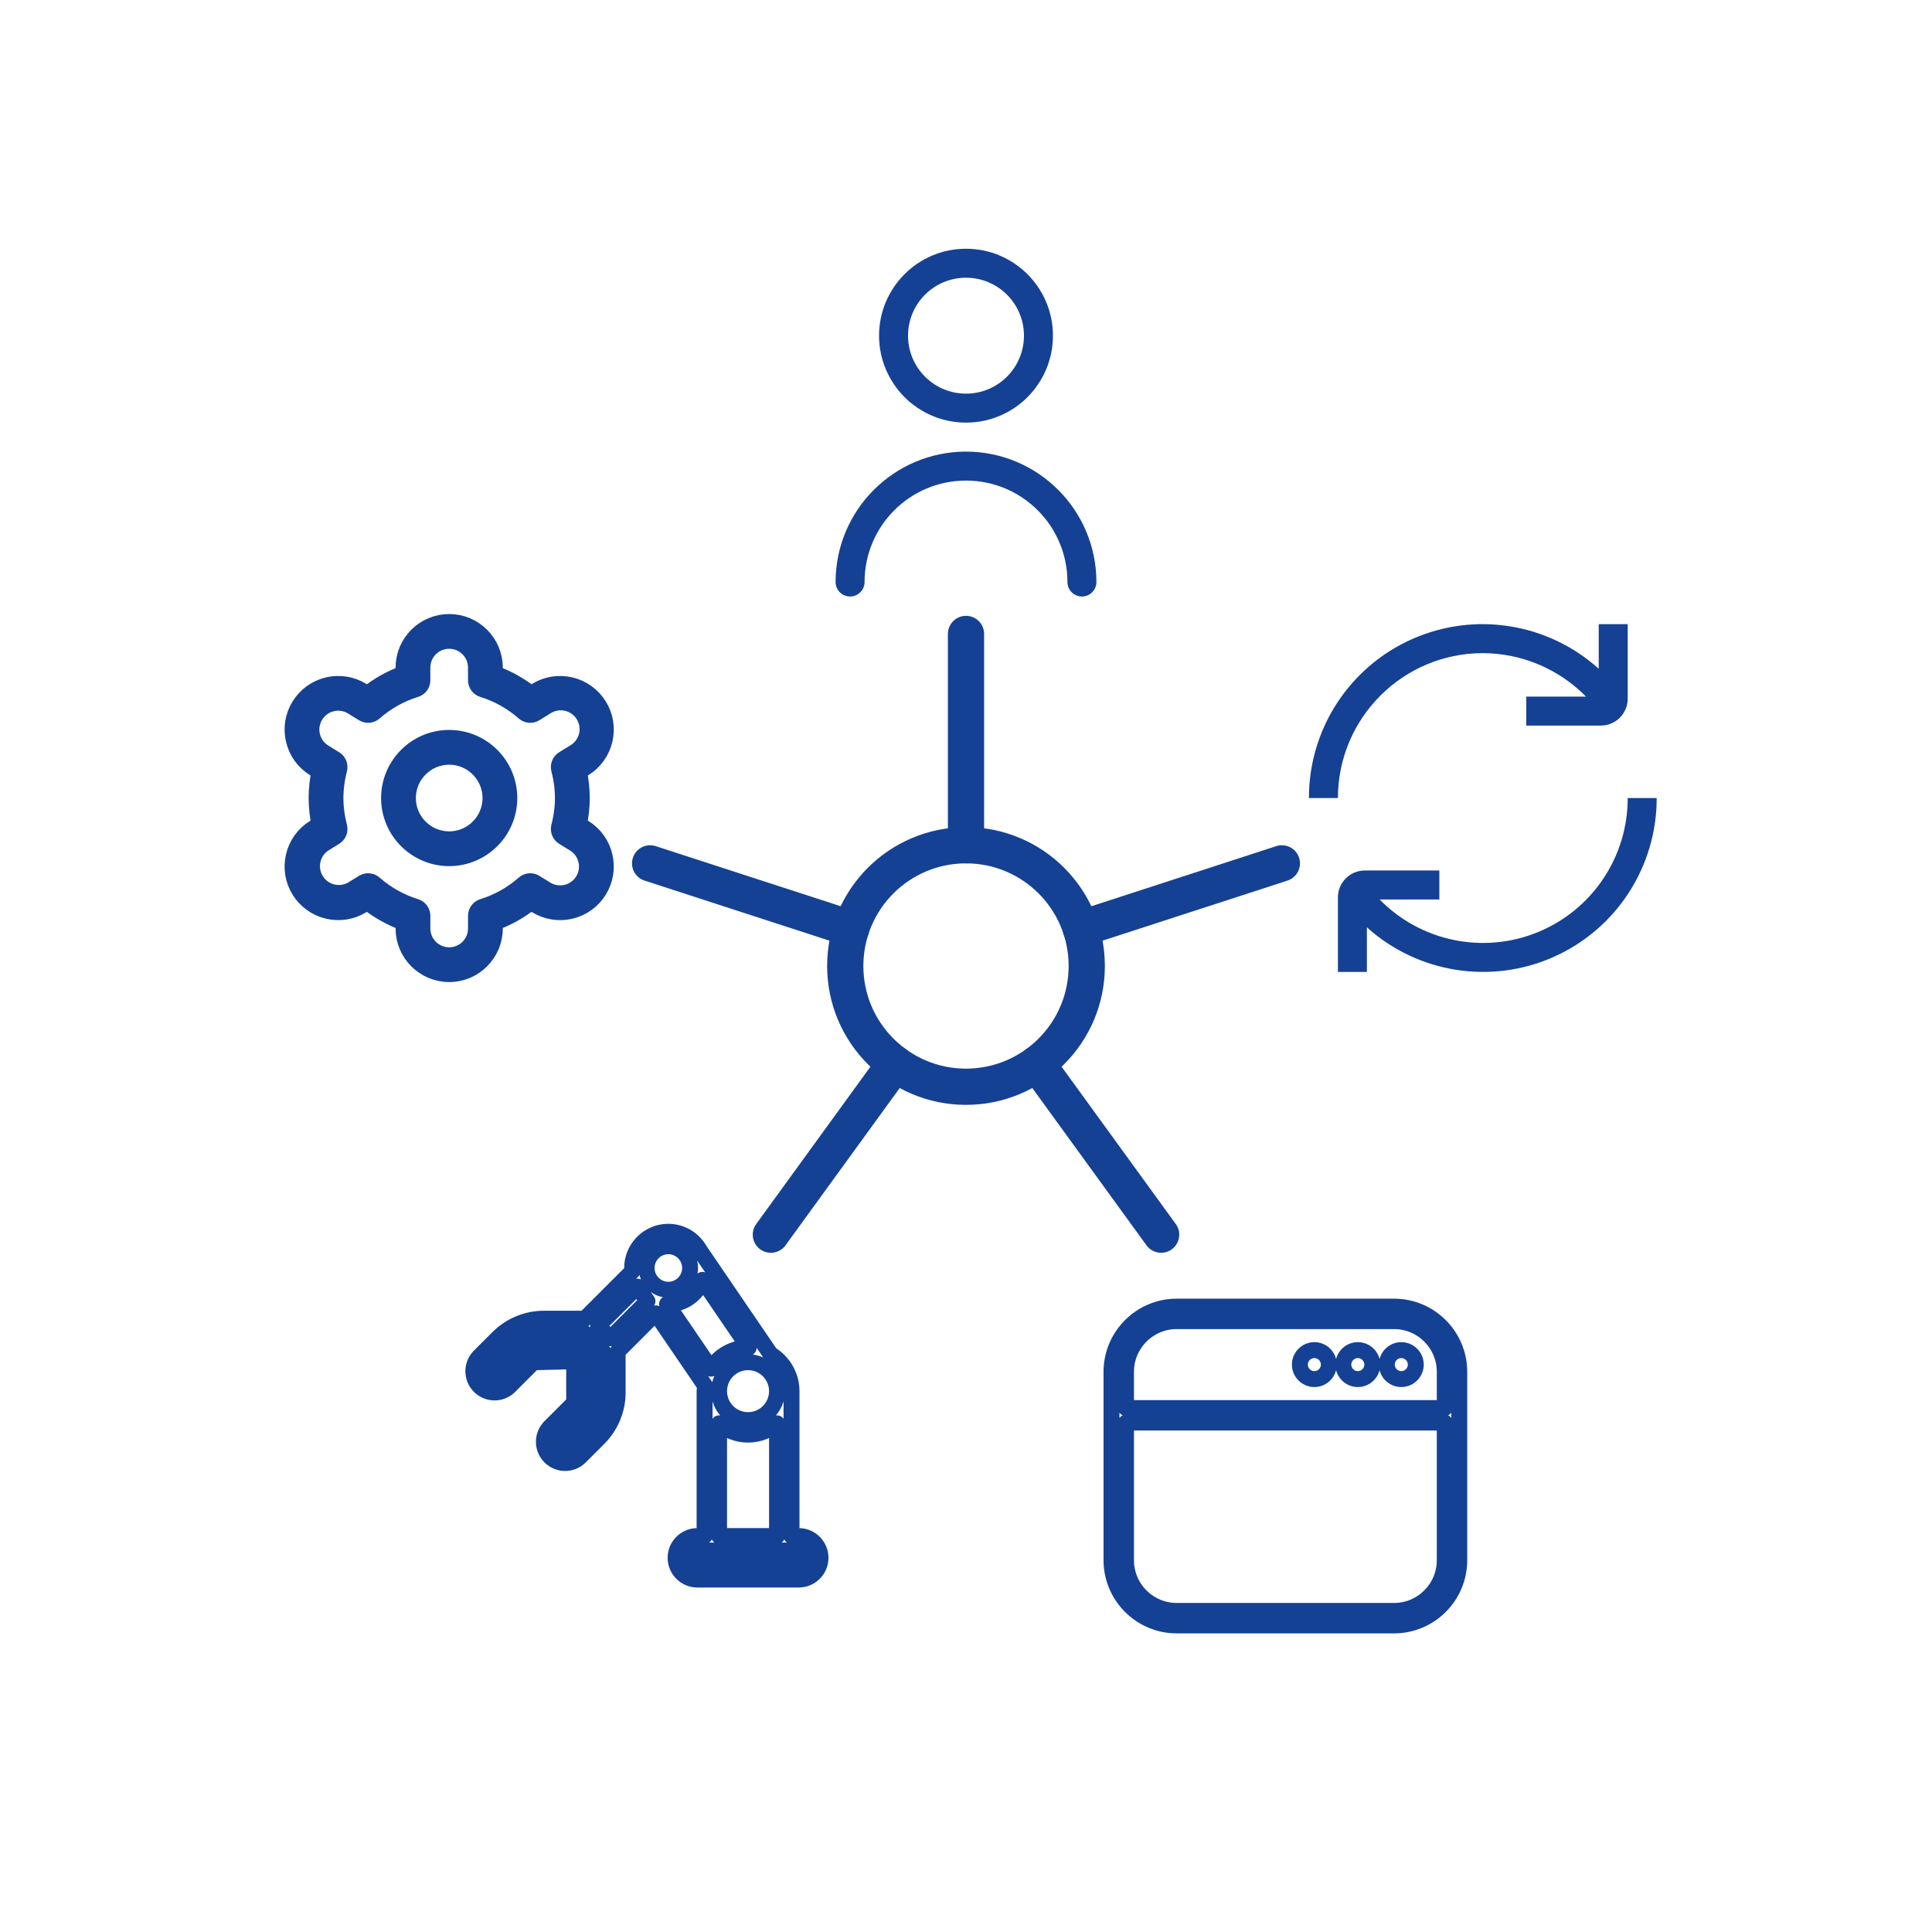
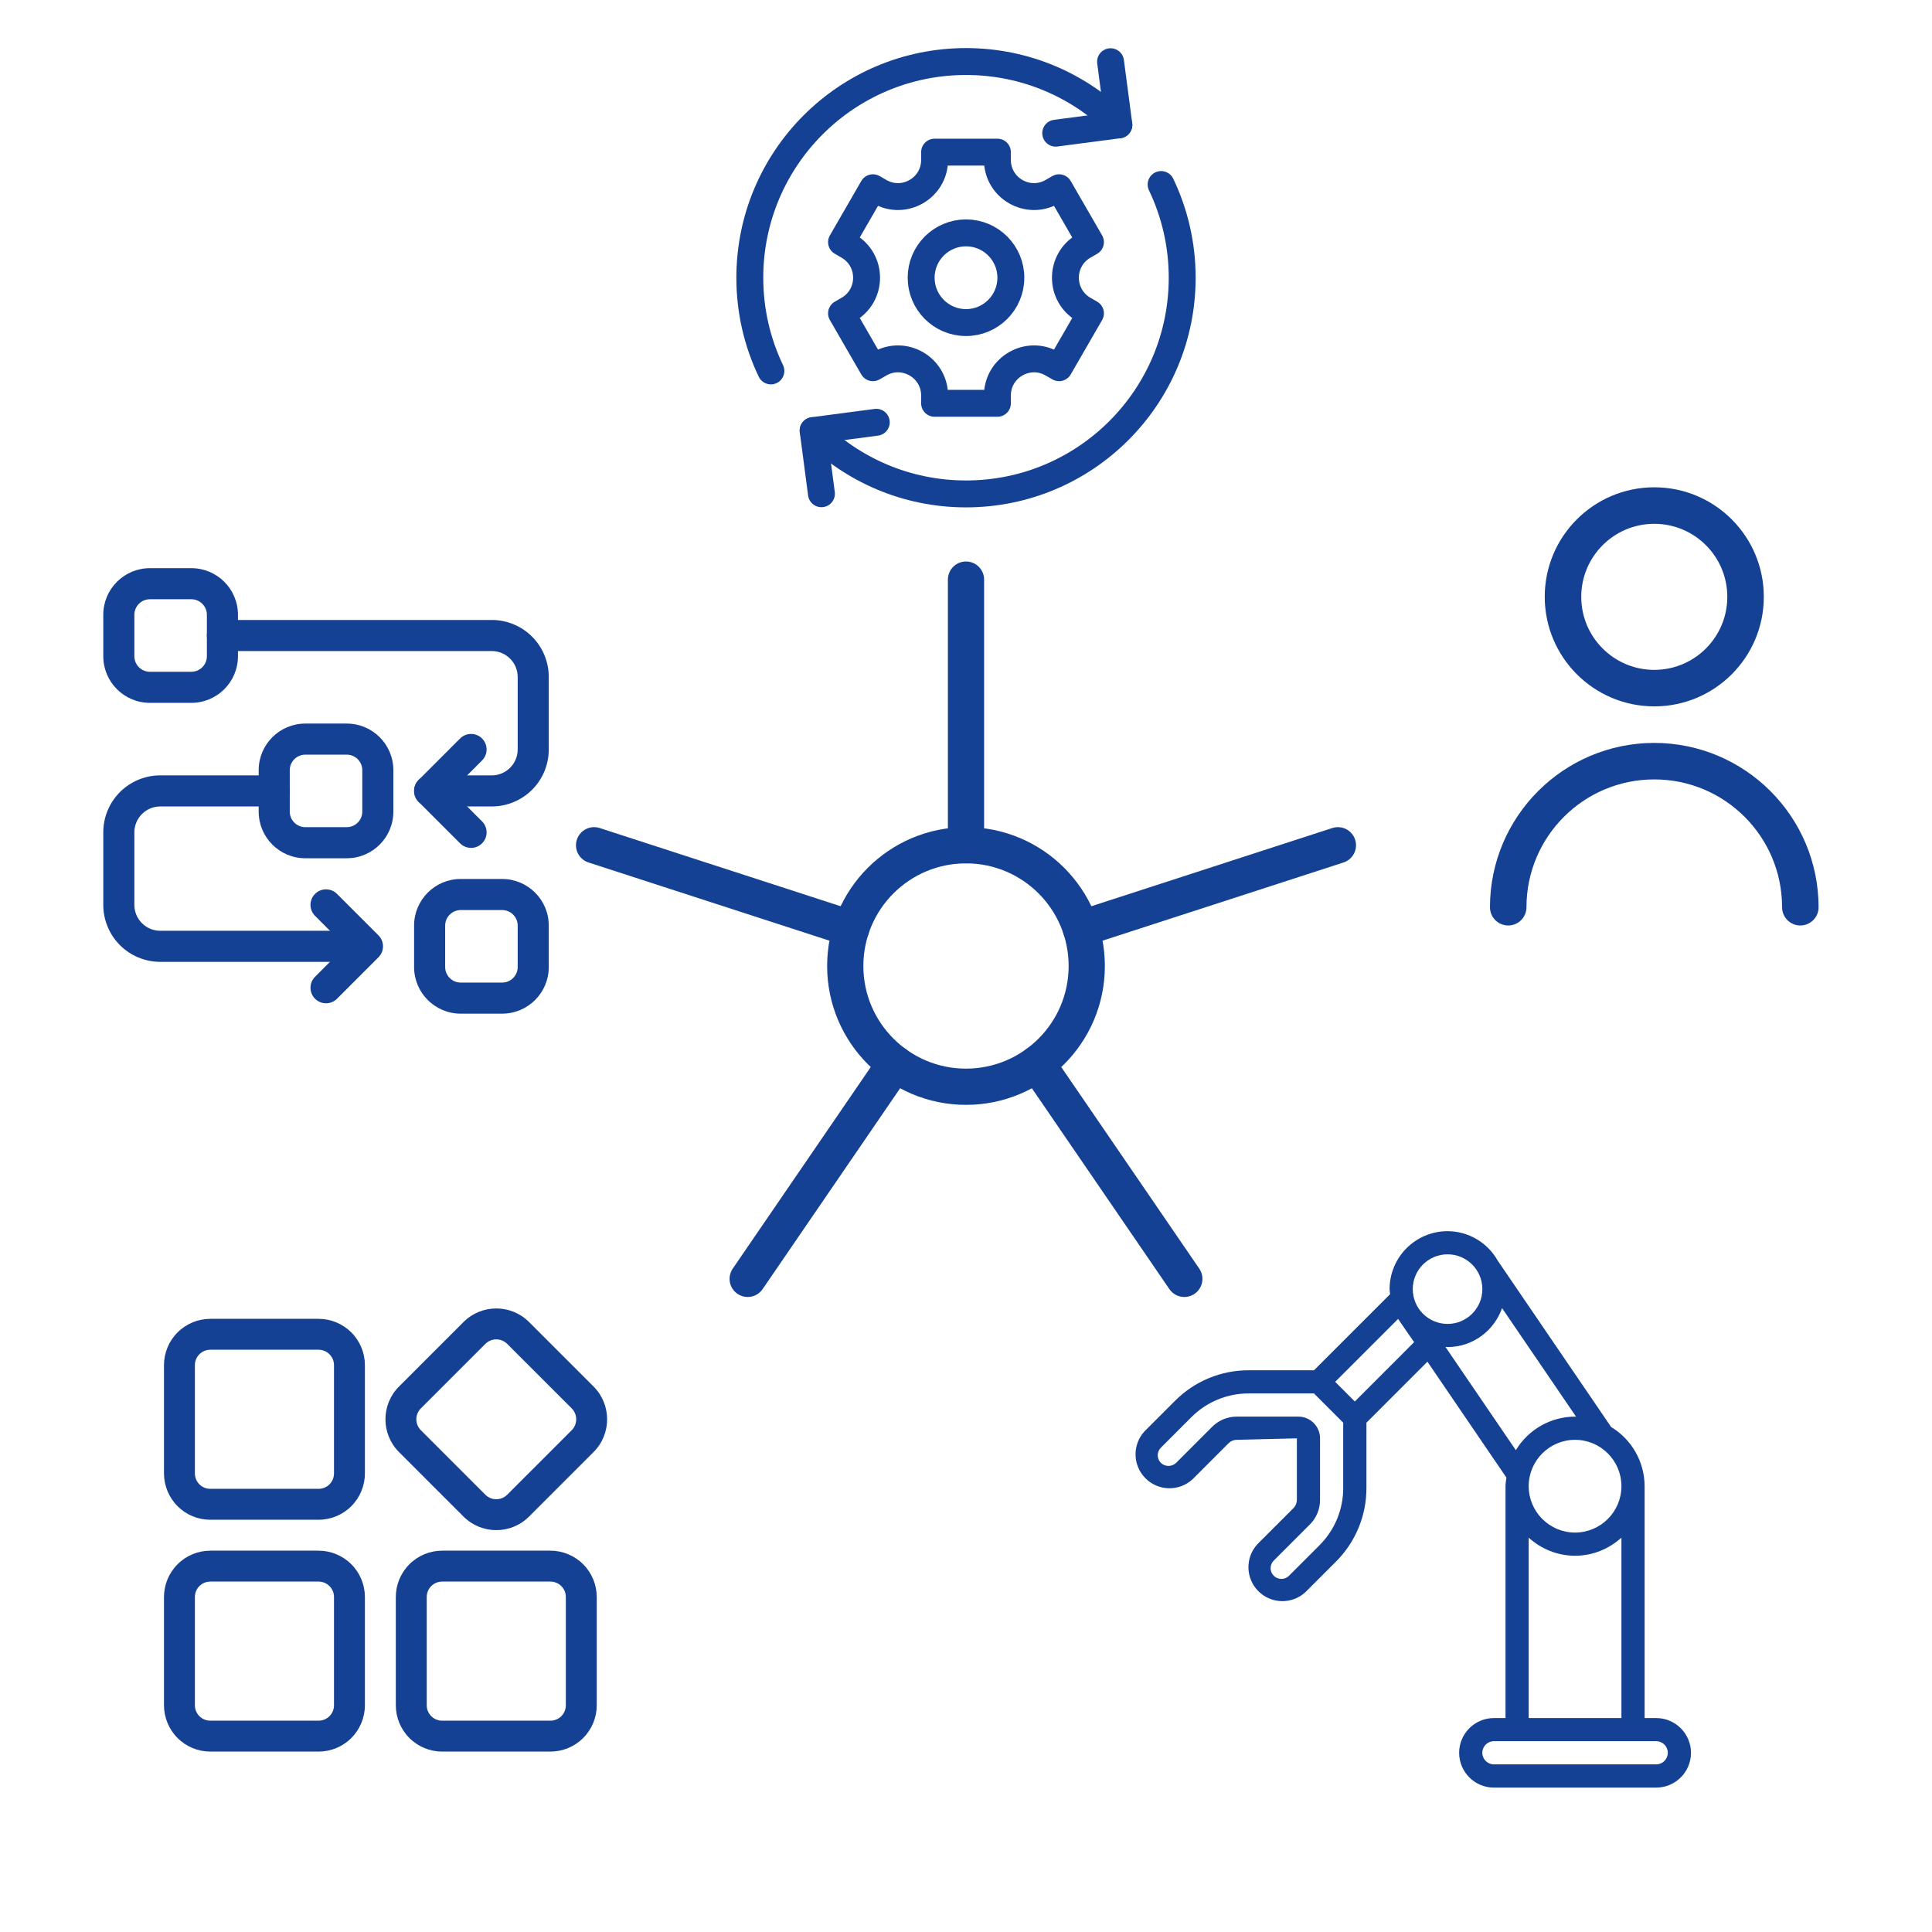
<svg xmlns="http://www.w3.org/2000/svg" viewBox="-80 -80 160 160">
  <circle cx="0" cy="0" r="10" fill="none" stroke="#154194" stroke-width="3" />
-   <line x1="0.00" y1="-10.00" x2="0.00" y2="-27.50" stroke="#154194" stroke-width="3" stroke-linecap="round" />
-   <line x1="9.51" y1="-3.09" x2="26.16" y2="-8.50" stroke="#154194" stroke-width="3" stroke-linecap="round" />
-   <line x1="5.88" y1="8.09" x2="16.16" y2="22.25" stroke="#154194" stroke-width="3" stroke-linecap="round" />
-   <line x1="-5.88" y1="8.09" x2="-16.16" y2="22.25" stroke="#154194" stroke-width="3" stroke-linecap="round" />
-   <line x1="-9.51" y1="-3.09" x2="-26.16" y2="-8.50" stroke="#154194" stroke-width="3" stroke-linecap="round" />
-   <g transform="translate(-14.40,-59.40) scale(1.2)">
-     <g>
-       <path d="M12 12a6 6 0 1 0-6-6 6.006 6.006 0 0 0 6 6Zm0-10a4 4 0 1 1-4 4 4 4 0 0 1 4-4ZM12 14a9.01 9.01 0 0 0-9 9 1 1 0 0 0 2 0 7 7 0 0 1 14 0 1 1 0 0 0 2 0 9.01 9.01 0 0 0-9-9Z" fill="#154194" opacity="1" data-original="#000000" />
-     </g>
+   <line x1="0" y1="-10" x2="0" y2="-32" stroke="#154194" stroke-width="3" stroke-linecap="round" />
+   <line x1="9.51" y1="-3.09" x2="30.8" y2="-10.0" stroke="#154194" stroke-width="3" stroke-linecap="round" />
+   <line x1="5.88" y1="8.09" x2="18.08" y2="25.91" stroke="#154194" stroke-width="3" stroke-linecap="round" />
+   <line x1="-5.88" y1="8.09" x2="-18.08" y2="25.91" stroke="#154194" stroke-width="3" stroke-linecap="round" />
+   <line x1="-9.51" y1="-3.09" x2="-30.8" y2="-10.0" stroke="#154194" stroke-width="3" stroke-linecap="round" />
+   <g transform="translate(0,-57) scale(0.07429) translate(-256,-256)">
+     <path d="m94.855 496.811-9.268-70.398 70.398-9.268M417.145 15.189l9.268 70.398-70.398 9.268" fill="none" stroke="#154194" stroke-width="30" stroke-linecap="round" stroke-linejoin="round" />
+     <path d="M426.413 85.587C382.801 41.975 322.551 15 256 15 122.9 15 15 122.899 15 256c0 37.205 8.443 72.432 23.498 103.893M85.587 426.413C129.199 470.025 189.45 497 256 497c133.1 0 241-107.9 241-241 0-37.205-8.443-72.433-23.498-103.893" fill="none" stroke="#154194" stroke-width="30" stroke-linecap="round" stroke-linejoin="round" />
+     <path d="m394.744 216.311-35-60.622-7.494 4.327c-27.222 15.717-61.25-3.929-61.25-35.363V116h-70v8.653c0 31.433-34.028 51.079-61.25 35.363l-7.494-4.327-35 60.622 7.493 4.326c27.222 15.717 27.222 55.009 0 70.726l-7.493 4.326 35 60.622 7.494-4.327c27.222-15.717 61.25 3.929 61.25 35.363V396h70v-8.653c0-31.433 34.028-51.079 61.25-35.363l7.494 4.327 35-60.622-7.493-4.326c-27.222-15.717-27.222-55.009 0-70.726l7.493-4.326z" fill="none" stroke="#154194" stroke-width="30" stroke-linecap="round" stroke-linejoin="round" />
+     <circle cx="256" cy="256" r="50" fill="none" stroke="#154194" stroke-width="30" stroke-linecap="round" stroke-linejoin="round" />
  </g>
-   <g transform="translate(28.40,-28.31) scale(1.2)">
-     <g>
-       <g data-name="01 align center">
-         <path d="M12 2a10.032 10.032 0 0 1 7.122 3H15v2h5.143A1.859 1.859 0 0 0 22 5.143V0h-2v3.078A11.982 11.982 0 0 0 0 12h2A10.011 10.011 0 0 1 12 2ZM22 12a9.986 9.986 0 0 1-17.122 7H9v-2H3.857A1.859 1.859 0 0 0 2 18.857V24h2v-3.078A11.982 11.982 0 0 0 24 12Z" fill="#154194" opacity="1" data-original="#000000" />
-       </g>
-     </g>
+   <g transform="translate(57,-21.5) scale(1.512) translate(-12,-12)">
+     <path d="M12 12a6 6 0 1 0-6-6 6.006 6.006 0 0 0 6 6Zm0-10a4 4 0 1 1-4 4 4 4 0 0 1 4-4ZM12 14a9.01 9.01 0 0 0-9 9 1 1 0 0 0 2 0 7 7 0 0 1 14 0 1 1 0 0 0 2 0 9.01 9.01 0 0 0-9-9Z" fill="#154194" />
  </g>
-   <g transform="translate(12.05,27.01) scale(1.2)">
-     <g>
-       <path d="M19.5 1h-15C2.02 1 0 3.02 0 5.5v13C0 20.98 2.02 23 4.5 23h15c2.48 0 4.5-2.02 4.5-4.5v-13C24 3.02 21.98 1 19.5 1Zm-15 1h15C21.43 2 23 3.57 23 5.5V8H1V5.5C1 3.57 2.57 2 4.5 2Zm15 20h-15C2.57 22 1 20.43 1 18.5V9h22v9.5c0 1.93-1.57 3.5-3.5 3.5ZM19 5c0-.55.45-1 1-1s1 .45 1 1-.45 1-1 1-1-.45-1-1Zm-3 0c0-.55.45-1 1-1s1 .45 1 1-.45 1-1 1-1-.45-1-1Zm-3 0c0-.55.45-1 1-1s1 .45 1 1-.45 1-1 1-1-.45-1-1Z" fill="none" stroke="#154194" stroke-width="1.1" stroke-linecap="round" stroke-linejoin="round" class="" />
-     </g>
+   <g transform="translate(-53,-14.5) scale(1.716) translate(-12,-12)">
+     <path d="M8.75 11v2A2.25 2.25 0 0 0 11 15.25h2A2.25 2.25 0 0 0 15.25 13v-2A2.25 2.25 0 0 0 13 8.75h-2A2.25 2.25 0 0 0 8.75 11zm1.5 0c0-.199.079-.39.22-.53a.747.747 0 0 1 .53-.22h2c.199 0 .39.079.53.22.141.14.22.331.22.53v2c0 .199-.079.39-.22.53a.747.747 0 0 1-.53.22h-2a.747.747 0 0 1-.53-.22.747.747 0 0 1-.22-.53zM1.25 3.5v2A2.25 2.25 0 0 0 3.5 7.75h2A2.25 2.25 0 0 0 7.75 5.5v-2A2.25 2.25 0 0 0 5.5 1.25h-2A2.25 2.25 0 0 0 1.25 3.5zm1.5 0c0-.199.079-.39.22-.53a.747.747 0 0 1 .53-.22h2c.199 0 .39.079.53.22.141.14.22.331.22.53v2c0 .199-.079.39-.22.53a.747.747 0 0 1-.53.22h-2a.747.747 0 0 1-.53-.22.747.747 0 0 1-.22-.53zM16.25 18.5v2a2.25 2.25 0 0 0 2.25 2.25h2a2.25 2.25 0 0 0 2.25-2.25v-2a2.25 2.25 0 0 0-2.25-2.25h-2a2.25 2.25 0 0 0-2.25 2.25zm1.5 0c0-.199.079-.39.22-.53a.747.747 0 0 1 .53-.22h2c.199 0 .39.079.53.22.141.14.22.331.22.53v2c0 .199-.079.39-.22.53a.747.747 0 0 1-.53.22h-2a.747.747 0 0 1-.53-.22.747.747 0 0 1-.22-.53z" fill="#154194" />
+     <path d="M7 5.25h13a1.252 1.252 0 0 1 1.25 1.25V10A1.252 1.252 0 0 1 20 11.25h-3a.75.75 0 0 0 0 1.5h3c.729 0 1.429-.29 1.945-.805A2.755 2.755 0 0 0 22.75 10V6.5c0-.729-.29-1.429-.805-1.945A2.755 2.755 0 0 0 20 3.75H7a.75.75 0 0 0 0 1.5zM13 18.75H4a1.252 1.252 0 0 1-1.25-1.25V14A1.252 1.252 0 0 1 4 12.75h5.5a.75.75 0 0 0 0-1.5H4c-.729 0-1.429.29-1.945.805A2.755 2.755 0 0 0 1.25 14v3.5c0 .729.29 1.429.805 1.945A2.755 2.755 0 0 0 4 20.25h9a.75.75 0 0 0 0-1.5z" fill="#154194" />
+     <path d="M19.53 13.47 18.061 12l1.469-1.47a.749.749 0 1 0-1.06-1.06l-2 2a.749.749 0 0 0 0 1.06l2 2a.749.749 0 1 0 1.06-1.06zM12.53 22.03l2-2a.749.749 0 0 0 0-1.06l-2-2a.749.749 0 1 0-1.06 1.06l1.469 1.47-1.469 1.47a.749.749 0 1 0 1.06 1.06z" fill="#154194" />
  </g>
-   <g transform="translate(-40.85,22.01) scale(1.2)">
-     <g>
-       <path d="M22.5 21H22V11a2.993 2.993 0 0 0-1.444-2.553l-4.895-7.181A2.491 2.491 0 0 0 13.5 0 2.503 2.503 0 0 0 11 2.5c0 .075.016.146.022.22l-.006.004L7.739 6H4.926a4.47 4.47 0 0 0-3.182 1.318L.429 8.633a1.465 1.465 0 0 0 2.07 2.07l1.557-1.557A.504.504 0 0 1 4.41 9l2.591-.064v2.655c0 .131-.053.26-.146.354l-1.557 1.557a1.465 1.465 0 0 0 2.07 2.07l1.315-1.315a4.469 4.469 0 0 0 1.318-3.182V8.262l2.631-2.632 3.406 4.998c-.016.124-.038.245-.038.373v10h-.5c-.827 0-1.5.673-1.5 1.5s.673 1.5 1.5 1.5h7c.827 0 1.5-.673 1.5-1.5s-.673-1.5-1.5-1.5ZM21 11c0 1.103-.897 2-2 2s-2-.897-2-2 .897-2 2-2 2 .897 2 2Zm0 2.22V21h-4v-7.78c.532.48 1.229.78 2 .78s1.468-.301 2-.78ZM9 11.074c0 .935-.364 1.813-1.025 2.475L6.66 14.864a.465.465 0 0 1-.792-.328.46.46 0 0 1 .136-.328l1.557-1.557A1.49 1.49 0 0 0 8 11.59V8.935a.937.937 0 0 0-.936-.936H4.409c-.4 0-.777.156-1.061.439L1.791 9.995a.477.477 0 0 1-.656 0 .464.464 0 0 1 0-.656L2.45 8.024a3.477 3.477 0 0 1 2.475-1.025h2.813L8.999 8.26v2.813Zm.5-3.728-.847-.847 2.714-2.714c.058.095.691 1.002.691 1.002L9.5 7.346ZM12 2.499a1.5 1.5 0 1 1 3.001.001A1.5 1.5 0 0 1 12 2.5Zm1.406 2.491c.032.001.062.009.094.009 1.09 0 2.009-.705 2.351-1.68l3.193 4.684c-.015 0-.029-.004-.043-.004a2.99 2.99 0 0 0-2.555 1.449L13.407 4.99ZM22.5 22.999h-7a.5.5 0 0 1 0-1h7a.5.5 0 0 1 0 1Z" fill="none" stroke="#154194" stroke-width="1.1" stroke-linecap="round" stroke-linejoin="round" />
-     </g>
+   <g transform="translate(37,45) scale(1.92) translate(-12,-12)">
+     <path d="M22.5 21H22V11a2.993 2.993 0 0 0-1.444-2.553l-4.895-7.181A2.491 2.491 0 0 0 13.5 0 2.503 2.503 0 0 0 11 2.5c0 .075.016.146.022.22l-.006.004L7.739 6H4.926a4.47 4.47 0 0 0-3.182 1.318L.429 8.633a1.465 1.465 0 0 0 2.07 2.07l1.557-1.557A.504.504 0 0 1 4.41 9l2.591-.064v2.655c0 .131-.053.26-.146.354l-1.557 1.557a1.465 1.465 0 0 0 2.07 2.07l1.315-1.315a4.469 4.469 0 0 0 1.318-3.182V8.262l2.631-2.632 3.406 4.998c-.016.124-.038.245-.038.373v10h-.5c-.827 0-1.5.673-1.5 1.5s.673 1.5 1.5 1.5h7c.827 0 1.5-.673 1.5-1.5s-.673-1.5-1.5-1.5ZM21 11c0 1.103-.897 2-2 2s-2-.897-2-2 .897-2 2-2 2 .897 2 2Zm0 2.22V21h-4v-7.78c.532.48 1.229.78 2 .78s1.468-.301 2-.78ZM9 11.074c0 .935-.364 1.813-1.025 2.475L6.66 14.864a.465.465 0 0 1-.792-.328.46.46 0 0 1 .136-.328l1.557-1.557A1.49 1.49 0 0 0 8 11.59V8.935a.937.937 0 0 0-.936-.936H4.409c-.4 0-.777.156-1.061.439L1.791 9.995a.477.477 0 0 1-.656 0 .464.464 0 0 1 0-.656L2.45 8.024a3.477 3.477 0 0 1 2.475-1.025h2.813L8.999 8.26v2.813Zm.5-3.728-.847-.847 2.714-2.714c.058.095.691 1.002.691 1.002L9.5 7.346ZM12 2.499a1.5 1.5 0 1 1 3.001.001A1.5 1.5 0 0 1 12 2.5Zm1.406 2.491c.032.001.062.009.094.009 1.09 0 2.009-.705 2.351-1.68l3.193 4.684c-.015 0-.029-.004-.043-.004a2.99 2.99 0 0 0-2.555 1.449L13.407 4.99ZM22.5 22.999h-7a.5.5 0 0 1 0-1h7a.5.5 0 0 1 0 1Z" fill="#154194" />
  </g>
-   <g transform="translate(-57.20,-28.31) scale(1.2)">
-     <g>
-       <path d="m21.234 14.174-.445-.274c.14-.64.211-1.277.211-1.899s-.071-1.26-.211-1.899l.445-.274a2.978 2.978 0 0 0 1.344-1.862 2.98 2.98 0 0 0-.367-2.267 3.005 3.005 0 0 0-4.128-.978l-.445.275A8.892 8.892 0 0 0 15 3.515v-.514c0-1.654-1.346-3-3-3s-3 1.346-3 3v.514a8.914 8.914 0 0 0-2.638 1.481l-.445-.275a3.004 3.004 0 0 0-4.128.978 2.983 2.983 0 0 0-.367 2.267c.185.78.662 1.441 1.344 1.862l.445.274c-.14.64-.211 1.277-.211 1.899s.071 1.26.211 1.899l-.445.274a2.978 2.978 0 0 0-1.344 1.862 2.98 2.98 0 0 0 .367 2.267 3.005 3.005 0 0 0 4.128.978l.445-.275A8.892 8.892 0 0 0 9 20.487v.514c0 1.654 1.346 3 3 3s3-1.346 3-3v-.514a8.914 8.914 0 0 0 2.638-1.481l.445.275c1.41.867 3.26.43 4.128-.978a2.983 2.983 0 0 0 .367-2.267 2.982 2.982 0 0 0-1.344-1.862Zm.126 3.604a2.001 2.001 0 0 1-2.752.651l-.753-.465a.501.501 0 0 0-.592.05 7.927 7.927 0 0 1-2.91 1.634.499.499 0 0 0-.353.478v.875c0 1.103-.897 2-2 2s-2-.897-2-2v-.875a.5.5 0 0 0-.353-.478 7.927 7.927 0 0 1-2.91-1.634.5.5 0 0 0-.593-.05l-.753.465a2 2 0 0 1-2.1-3.403l.753-.465a.5.5 0 0 0 .221-.552C4.089 13.33 4 12.655 4 12s.089-1.33.265-2.009a.502.502 0 0 0-.221-.552l-.753-.465a1.987 1.987 0 0 1-.896-1.241 2 2 0 0 1 2.996-2.162l.753.465a.502.502 0 0 0 .592-.05 7.927 7.927 0 0 1 2.91-1.634.499.499 0 0 0 .353-.478v-.875c0-1.103.897-2 2-2s2 .897 2 2v.875a.5.5 0 0 0 .353.478 7.927 7.927 0 0 1 2.91 1.634.502.502 0 0 0 .592.05l.753-.465a2 2 0 1 1 2.1 3.403l-.753.465a.5.5 0 0 0-.221.552c.176.679.265 1.354.265 2.009s-.089 1.33-.265 2.009a.502.502 0 0 0 .221.552l.753.465c.455.28.772.721.896 1.241.123.52.036 1.057-.244 1.511ZM12 8c-2.206 0-4 1.794-4 4s1.794 4 4 4 4-1.794 4-4-1.794-4-4-4Zm0 7c-1.654 0-3-1.346-3-3s1.346-3 3-3 3 1.346 3 3-1.346 3-3 3Z" fill="none" stroke="#154194" stroke-width="1.4" stroke-linecap="round" stroke-linejoin="round" />
-     </g>
+   <g transform="translate(-48.5,46.5) scale(1.28) translate(-16,-15.5)">
+     <path d="M15 20c0-.796-.316-1.559-.879-2.121A2.996 2.996 0 0 0 12 17H5c-.796 0-1.559.316-2.121.879A2.996 2.996 0 0 0 2 20v7c0 .796.316 1.559.879 2.121A2.996 2.996 0 0 0 5 30h7c.796 0 1.559-.316 2.121-.879A2.996 2.996 0 0 0 15 27zm15 0c0-.796-.316-1.559-.879-2.121A2.996 2.996 0 0 0 27 17h-7c-.796 0-1.559.316-2.121.879A2.996 2.996 0 0 0 17 20v7c0 .796.316 1.559.879 2.121A2.996 2.996 0 0 0 20 30h7c.796 0 1.559-.316 2.121-.879A2.996 2.996 0 0 0 30 27zm-17 0v7a.997.997 0 0 1-1 1H5a.997.997 0 0 1-1-1v-7a.997.997 0 0 1 1-1h7a.997.997 0 0 1 1 1zm15 0v7a.997.997 0 0 1-1 1h-7a.997.997 0 0 1-1-1v-7a.997.997 0 0 1 1-1h7a.997.997 0 0 1 1 1zm1.793-13.621-4.172-4.172a3 3 0 0 0-4.242 0l-4.172 4.172a3 3 0 0 0 0 4.242l4.172 4.172a3 3 0 0 0 4.242 0l4.172-4.172a3 3 0 0 0 0-4.242zM15 5c0-.796-.316-1.559-.879-2.121A2.996 2.996 0 0 0 12 2H5c-.796 0-1.559.316-2.121.879A2.996 2.996 0 0 0 2 5v7c0 .796.316 1.559.879 2.121A2.996 2.996 0 0 0 5 15h7c.796 0 1.559-.316 2.121-.879A2.996 2.996 0 0 0 15 12zm9.207-1.379 4.172 4.172a1 1 0 0 1 0 1.414l-4.172 4.172a1 1 0 0 1-1.414 0l-4.172-4.172a1 1 0 0 1 0-1.414l4.172-4.172a1 1 0 0 1 1.414 0zM13 5v7a.997.997 0 0 1-1 1H5a.997.997 0 0 1-1-1V5a.997.997 0 0 1 1-1h7a.997.997 0 0 1 1 1z" fill="#154194" />
  </g>
</svg>
